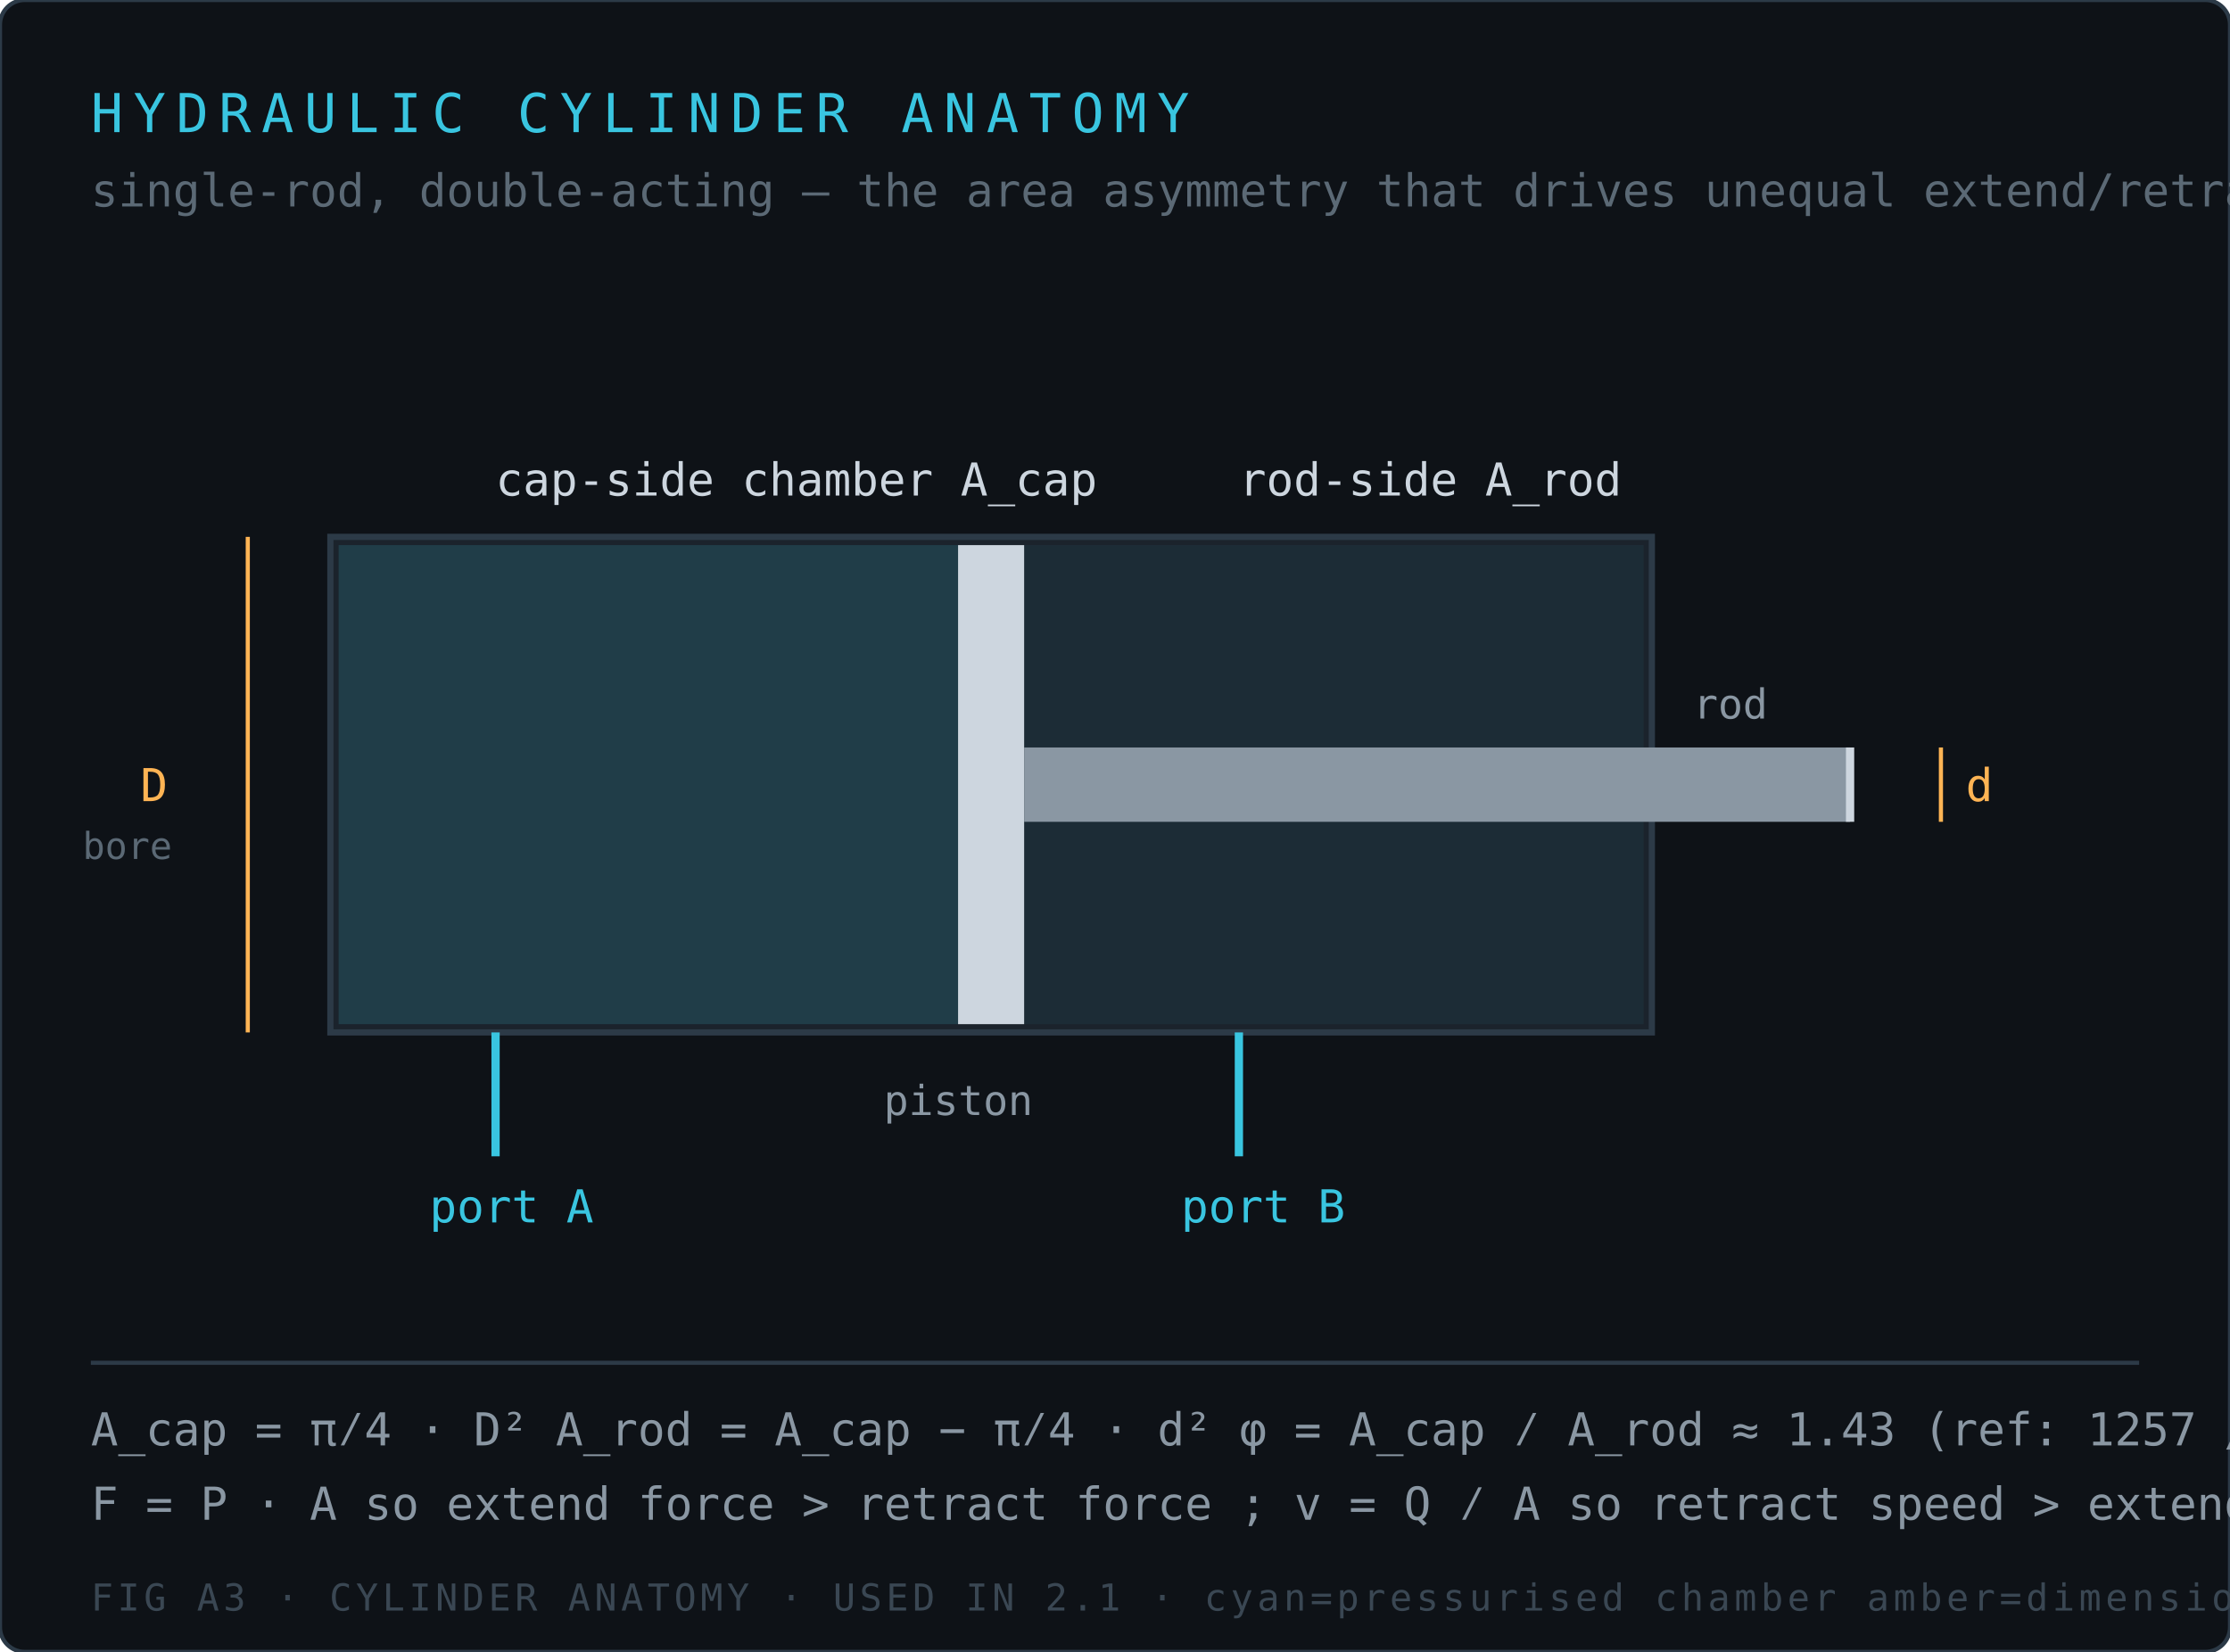
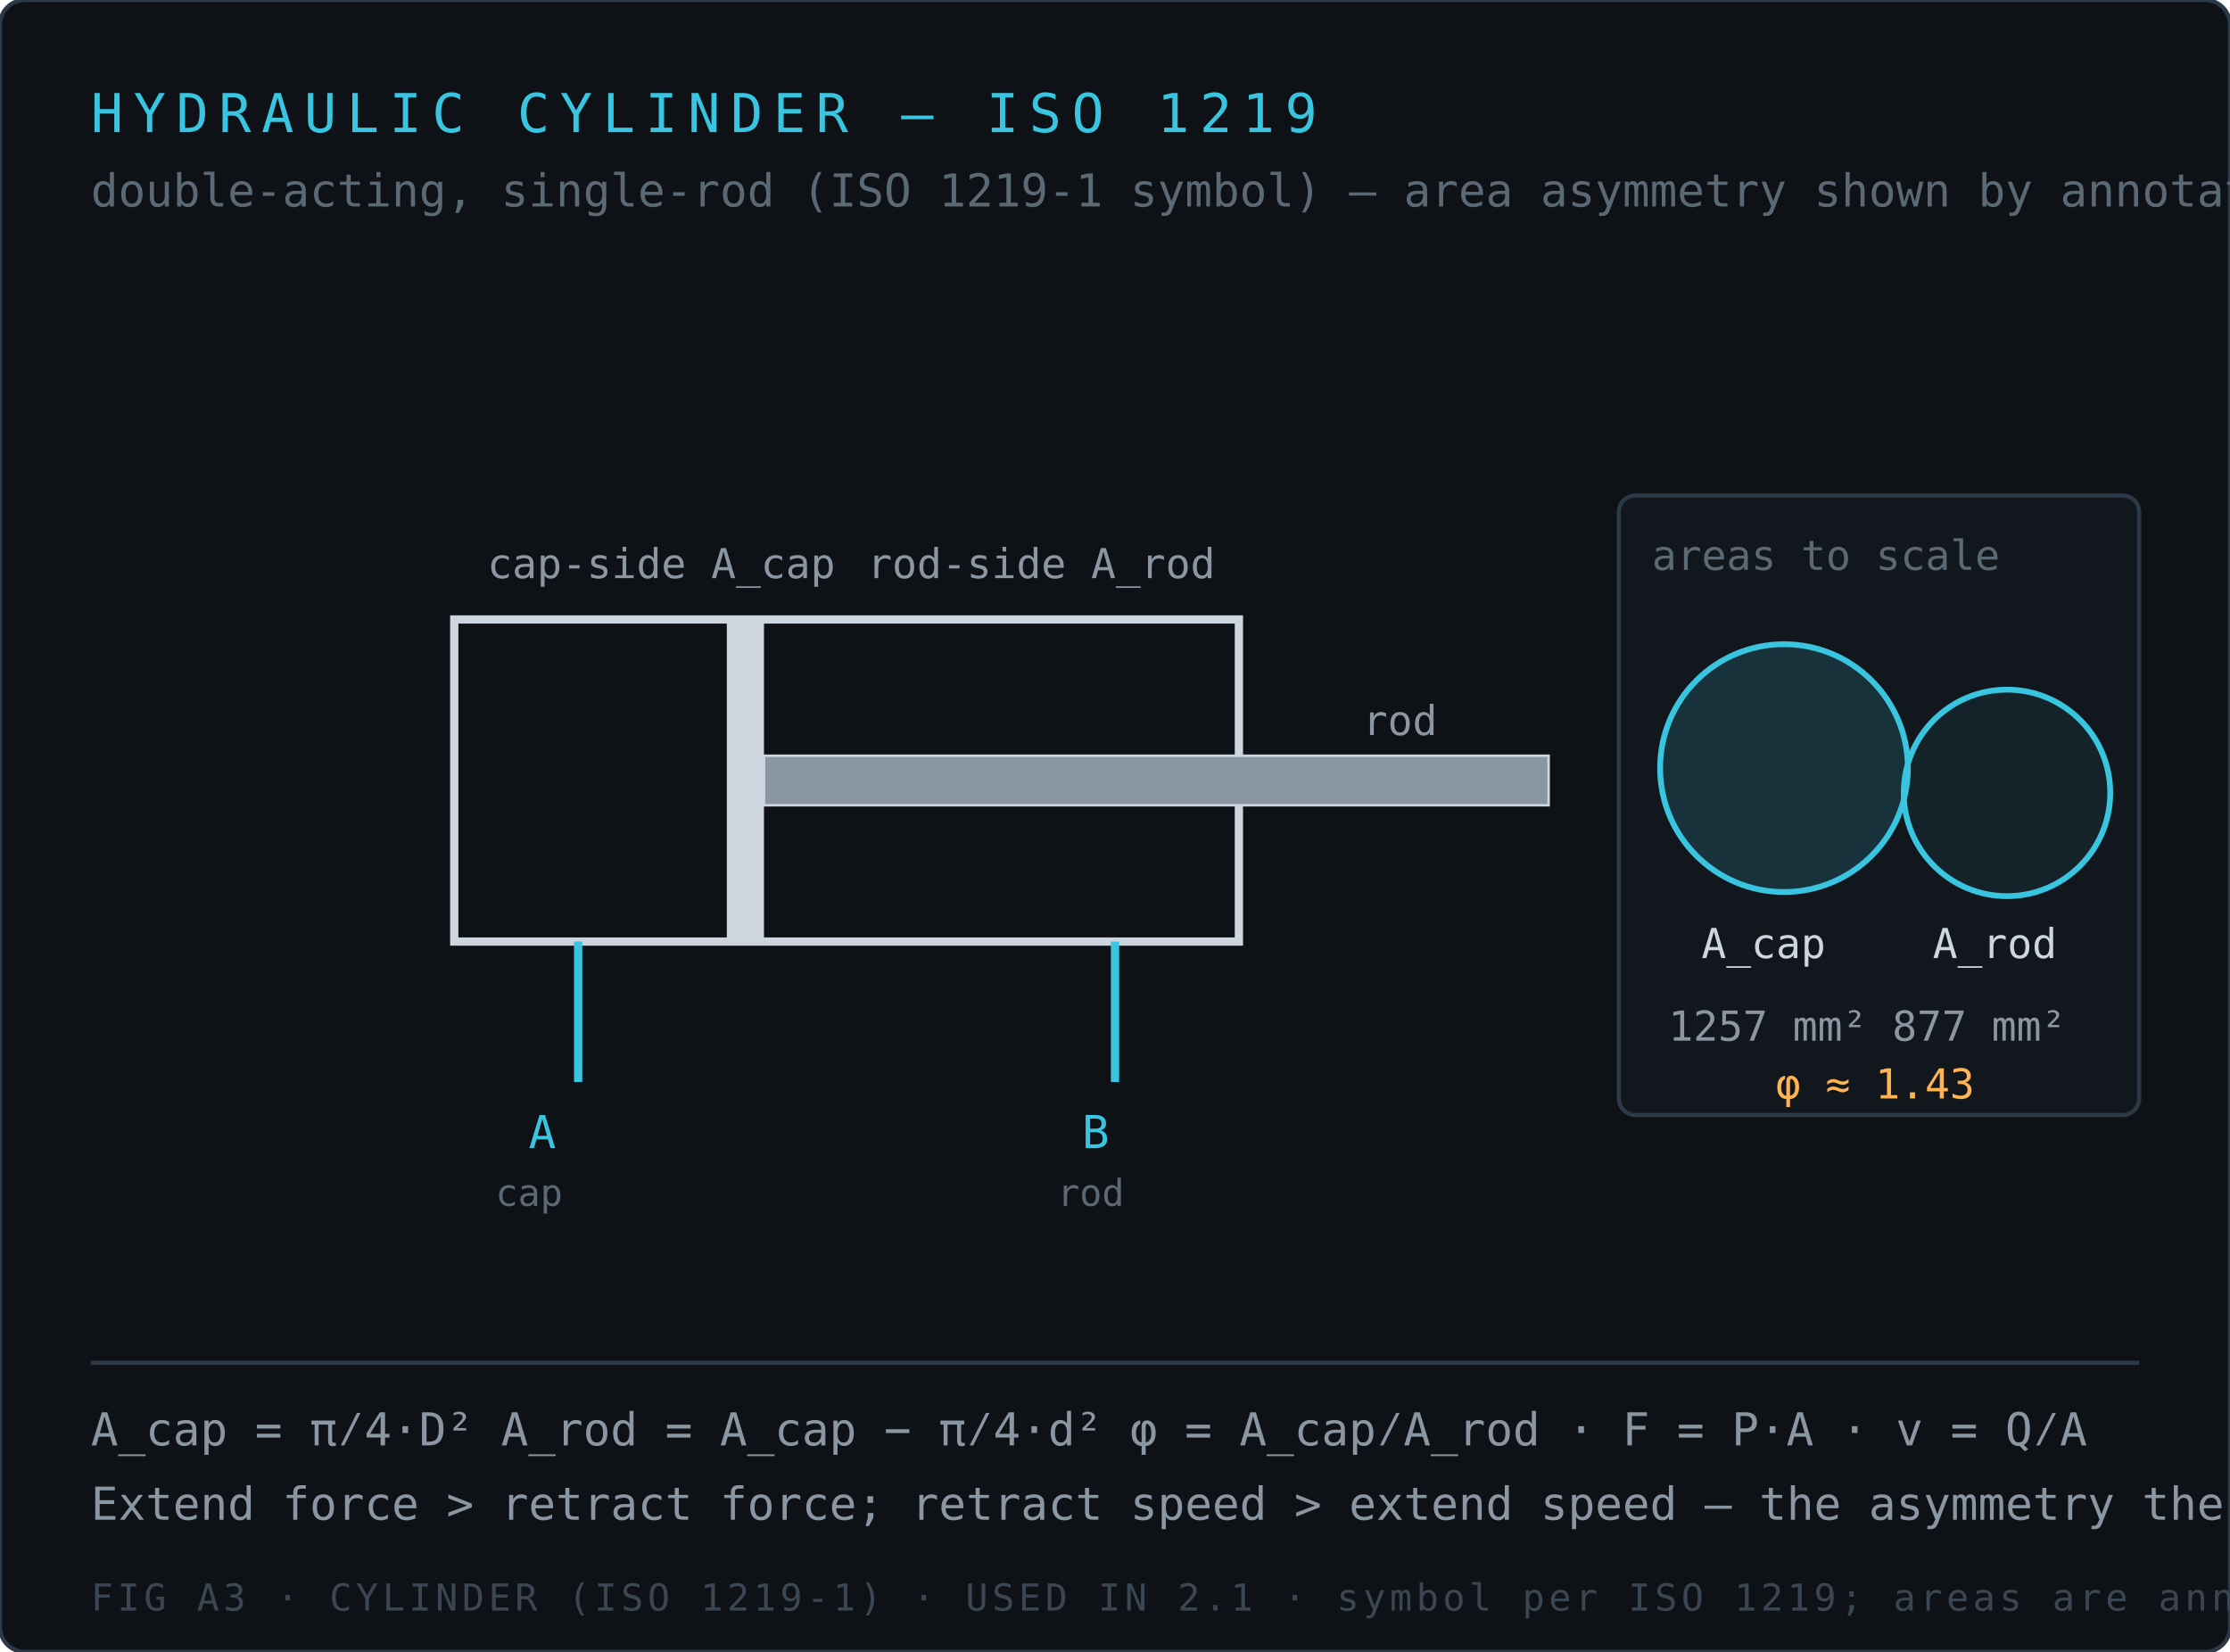
<svg xmlns="http://www.w3.org/2000/svg" viewBox="0 0 540 400" font-family="ui-monospace, 'SF Mono', Menlo, Consolas, monospace">
  <rect width="540" height="400" rx="6" fill="#0e1217" stroke="#2c3a47" />
-   <text x="22" y="32" fill="#39c5e0" font-size="13" letter-spacing="2.5">HYDRAULIC CYLINDER  ANATOMY</text>
-   <text x="22" y="50" fill="#5b6975" font-size="11">single-rod, double-acting — the area asymmetry that drives unequal extend/retract</text>
-   <rect x="80" y="130" width="320" height="120" fill="#1b232c" stroke="#2c3a47" stroke-width="1.5" />
-   <rect x="82" y="132" width="150" height="116" fill="rgba(57,197,224,0.16)" />
-   <rect x="232" y="132" width="16" height="116" fill="#cdd6df" />
-   <rect x="248" y="132" width="150" height="116" fill="rgba(57,197,224,0.06)" />
-   <rect x="248" y="181" width="200" height="18" fill="#8a97a3" />
-   <line x1="448" y1="181" x2="448" y2="199" stroke="#cdd6df" stroke-width="2" />
-   <line x1="120" y1="250" x2="120" y2="280" stroke="#39c5e0" stroke-width="2" />
-   <line x1="300" y1="250" x2="300" y2="280" stroke="#39c5e0" stroke-width="2" />
-   <text x="104" y="296" fill="#39c5e0" font-size="11">port A</text>
-   <text x="286" y="296" fill="#39c5e0" font-size="11">port B</text>
-   <line x1="60" y1="130" x2="60" y2="250" stroke="#ffb454" stroke-width="1" />
-   <text x="34" y="194" fill="#ffb454" font-size="11">D</text>
-   <text x="20" y="208" fill="#5b6975" font-size="9">bore</text>
-   <line x1="470" y1="181" x2="470" y2="199" stroke="#ffb454" stroke-width="1" />
-   <text x="476" y="194" fill="#ffb454" font-size="11">d</text>
-   <text x="120" y="120" fill="#cdd6df" font-size="11">cap-side chamber  A_cap</text>
-   <text x="300" y="120" fill="#cdd6df" font-size="11">rod-side  A_rod</text>
-   <text x="214" y="270" fill="#8a97a3" font-size="10">piston</text>
-   <text x="410" y="174" fill="#8a97a3" font-size="10">rod</text>
+   <text x="22" y="32" fill="#39c5e0" font-size="13" letter-spacing="2.5">HYDRAULIC CYLINDER — ISO 1219</text>
+   <text x="22" y="50" fill="#5b6975" font-size="11">double-acting, single-rod (ISO 1219-1 symbol) — area asymmetry shown by annotation</text>
+   <rect x="110" y="150" width="190" height="78" fill="none" stroke="#cdd6df" stroke-width="2" />
+   <rect x="176" y="150" width="9" height="78" fill="#cdd6df" />
+   <rect x="185" y="183" width="190" height="12" fill="#8a97a3" stroke="#cdd6df" stroke-width="0.6" />
+   <line x1="140" y1="228" x2="140" y2="262" stroke="#39c5e0" stroke-width="2" />
+   <text x="128" y="278" fill="#39c5e0" font-size="11">A</text>
+   <text x="120" y="292" fill="#5b6975" font-size="9">cap</text>
+   <line x1="270" y1="228" x2="270" y2="262" stroke="#39c5e0" stroke-width="2" />
+   <text x="262" y="278" fill="#39c5e0" font-size="11">B</text>
+   <text x="256" y="292" fill="#5b6975" font-size="9">rod</text>
+   <text x="118" y="140" fill="#8a97a3" font-size="10">cap-side  A_cap</text>
+   <text x="210" y="140" fill="#8a97a3" font-size="10">rod-side  A_rod</text>
+   <text x="330" y="178" fill="#8a97a3" font-size="10">rod</text>
+   <rect x="392" y="120" width="126" height="150" rx="4" fill="#11171d" stroke="#2c3a47" />
+   <text x="400" y="138" fill="#5b6975" font-size="10">areas to scale</text>
+   <circle cx="432" cy="186" r="30" fill="rgba(57,197,224,0.16)" stroke="#39c5e0" stroke-width="1.4" />
+   <circle cx="486" cy="192" r="25" fill="rgba(57,197,224,0.07)" stroke="#39c5e0" stroke-width="1.4" />
+   <text x="412" y="232" fill="#cdd6df" font-size="10">A_cap</text>
+   <text x="468" y="232" fill="#cdd6df" font-size="10">A_rod</text>
+   <text x="404" y="252" fill="#8a97a3" font-size="10">1257 mm²   877 mm²</text>
+   <text x="430" y="266" fill="#ffb454" font-size="10">φ ≈ 1.43</text>
  <line x1="22" y1="330" x2="518" y2="330" stroke="#2c3a47" stroke-width="1" />
-   <text x="22" y="350" fill="#8a97a3" font-size="11">A_cap = π⁄4 · D²    A_rod = A_cap − π⁄4 · d²    φ = A_cap ⁄ A_rod ≈ 1.43   (ref: 1257 / 877 mm²)</text>
-   <text x="22" y="368" fill="#8a97a3" font-size="11">F = P · A    so extend force &gt; retract force ;  v = Q ⁄ A    so retract speed &gt; extend speed</text>
-   <text x="22" y="390" fill="#3a4753" font-size="9" letter-spacing="1">FIG A3 · CYLINDER ANATOMY · USED IN 2.1 · cyan=pressurised chamber amber=dimension</text>
+   <text x="22" y="350" fill="#8a97a3" font-size="11">A_cap = π⁄4·D²   A_rod = A_cap − π⁄4·d²   φ = A_cap⁄A_rod   ·   F = P·A   ·   v = Q⁄A</text>
+   <text x="22" y="368" fill="#8a97a3" font-size="11">Extend force &gt; retract force; retract speed &gt; extend speed — the asymmetry the symbol implies.</text>
+   <text x="22" y="390" fill="#3a4753" font-size="9" letter-spacing="1">FIG A3 · CYLINDER (ISO 1219-1) · USED IN 2.1 · symbol per ISO 1219; areas are annotation, not a substitute symbol</text>
</svg>
